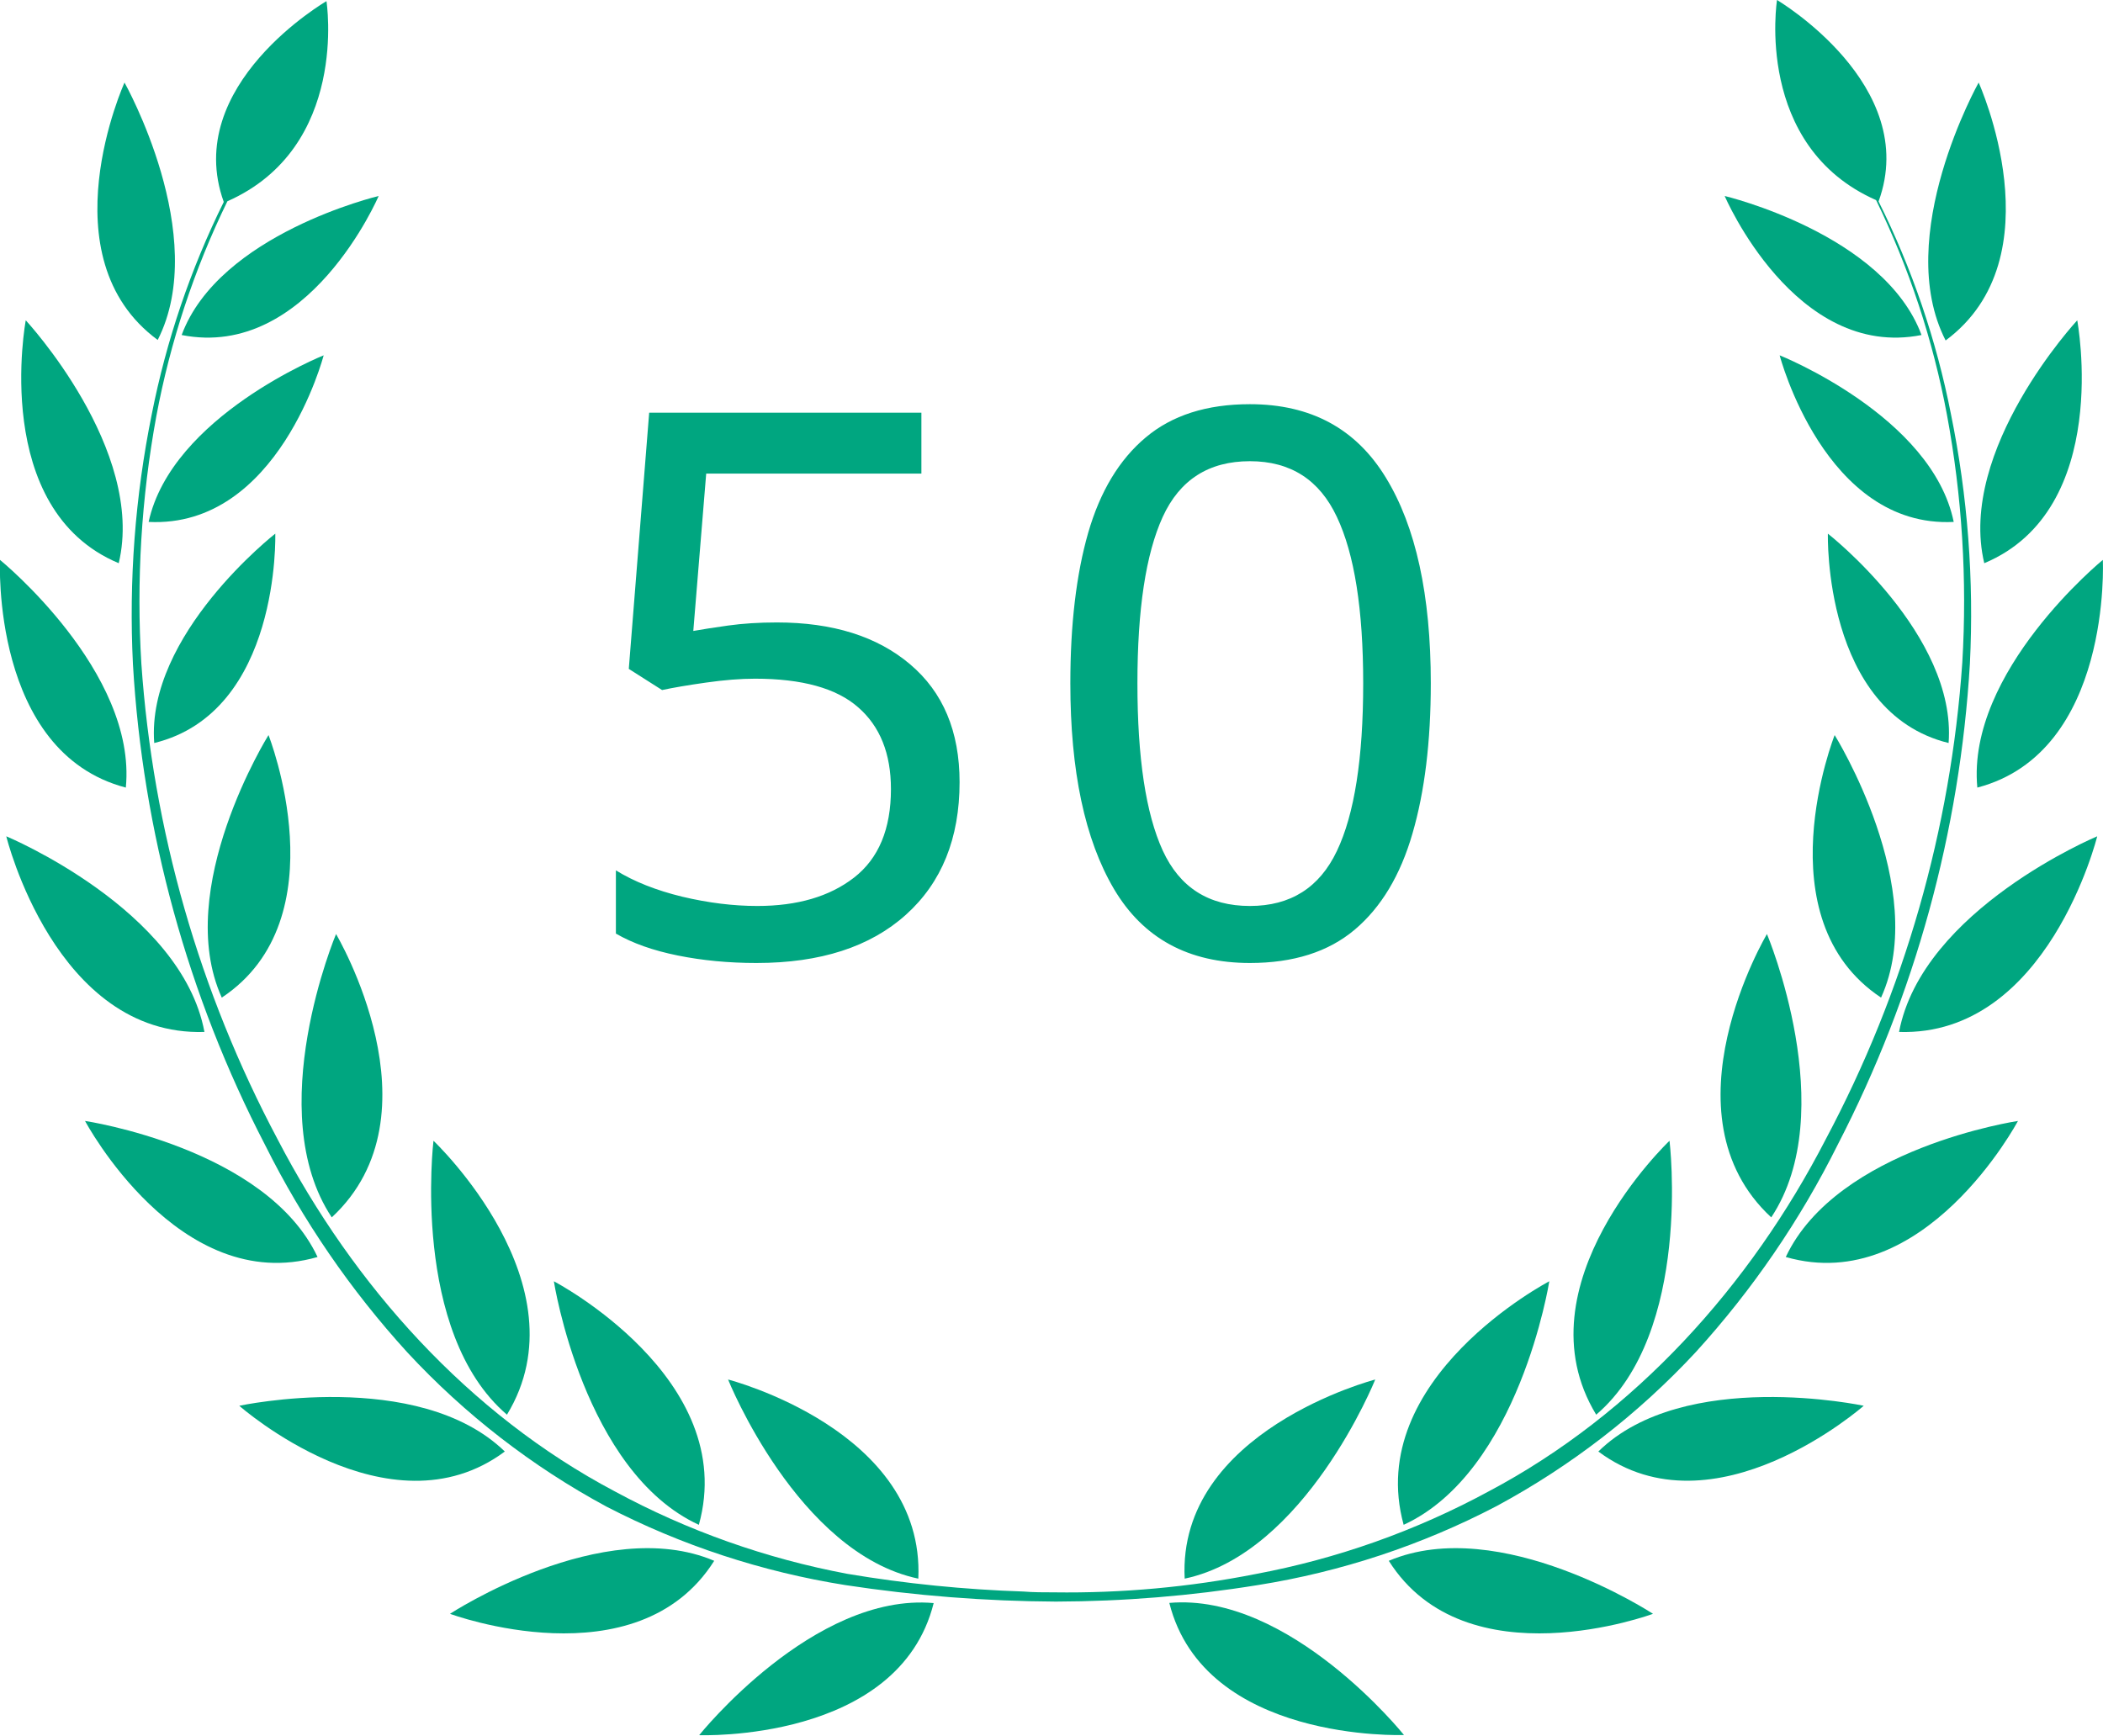
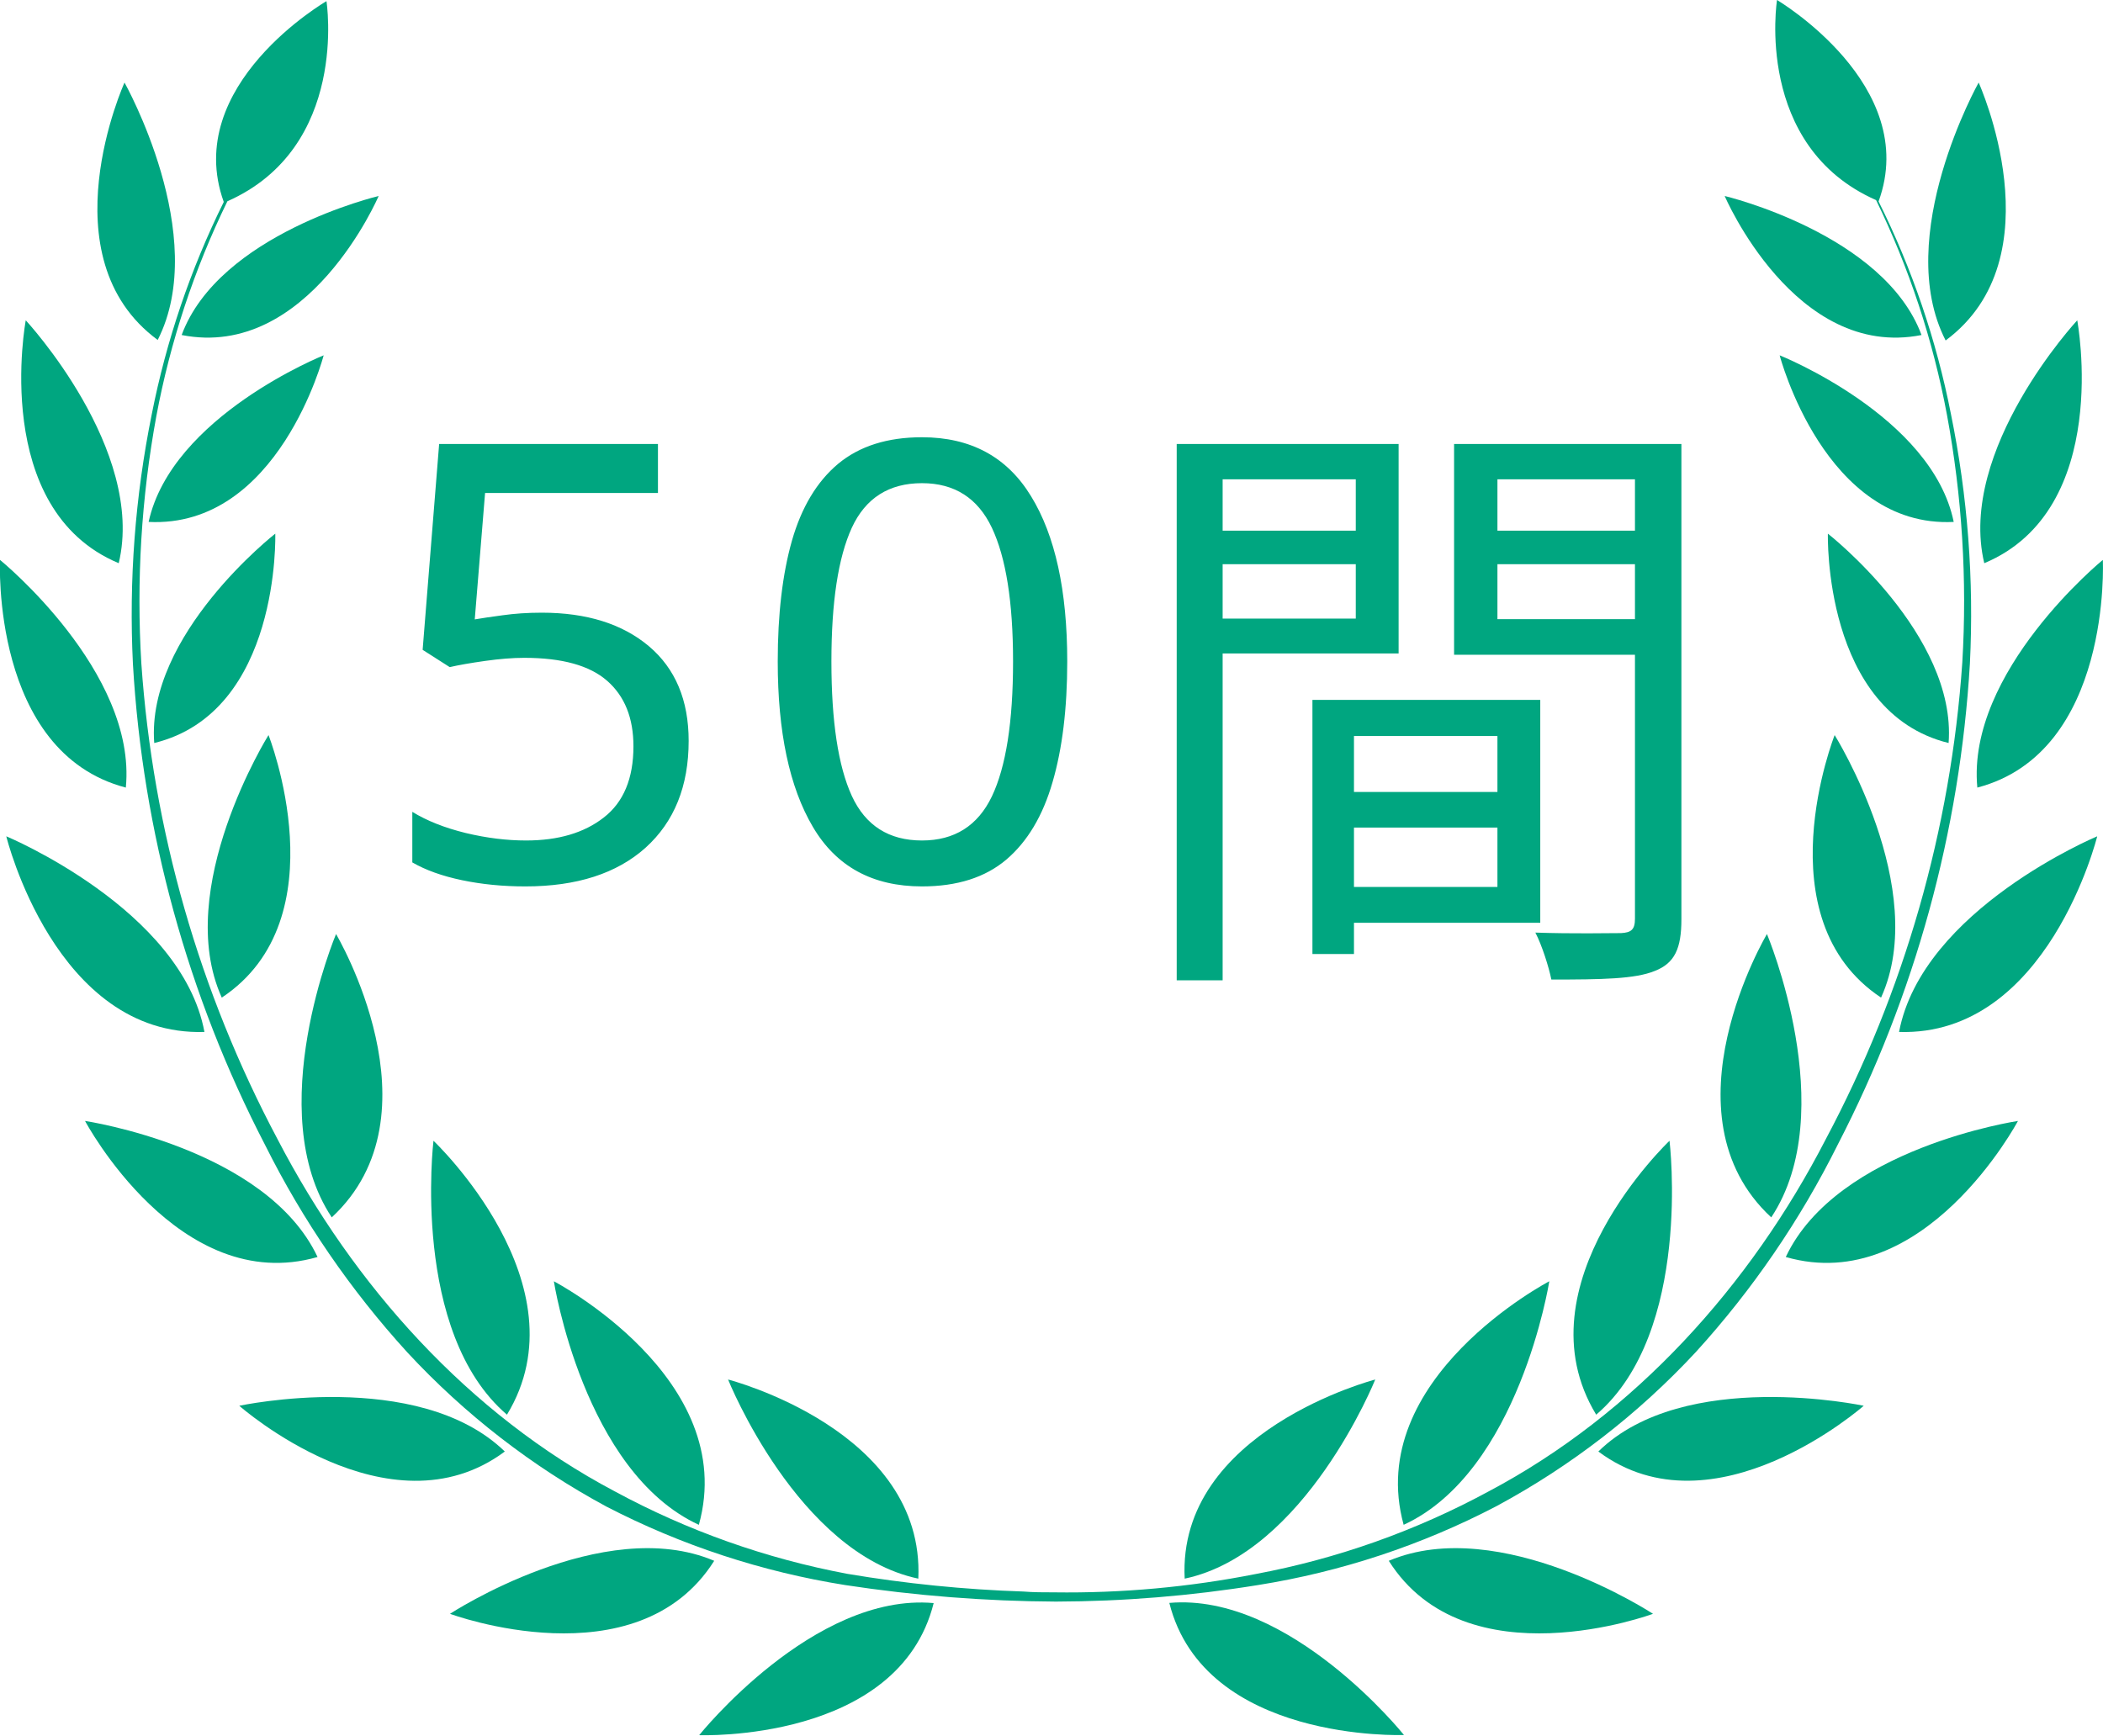
<svg xmlns="http://www.w3.org/2000/svg" viewBox="0 0 127.35 105.1">
  <defs>
-     <style>.a{font-size:46.04px;font-family:PingFangTC-Regular-B5pc-H, PingFang TC;letter-spacing:0.04em;}.a,.b{fill:#00a680;}</style>
+     <style>.a{font-size:37px;font-family:SourceHanSansTW-Regular-B5pc-H, Source Han Sans TW;letter-spacing:0.04em;}.a,.b{fill:#00a680;}</style>
  </defs>
-   <text class="a" transform="translate(34.39 57.87)">50</text>
+   <text class="a" transform="translate(22.64 53.31)">50間</text>
  <path class="b" d="M119.82,5s-5.23,9.31-2,15.62C124.62,15.58,119.82,5,119.82,5Z" />
  <path class="b" d="M104.44,11.87s4.25,9.94,11.92,8.42C114.09,14.16,104.44,11.87,104.44,11.87Z" />
  <path class="b" d="M107.77,21.52S110.5,32,118.31,31.61C117,25.2,107.77,21.52,107.77,21.52Z" />
  <path class="b" d="M110.69,32.32S110.39,43.13,118,45C118.5,38.43,110.69,32.32,110.69,32.32Z" />
  <path class="b" d="M113.91,60.42c3-6.59-2.81-15.9-2.81-15.9S106.7,55.63,113.91,60.42Z" />
  <path class="b" d="M107,56.57s-6.49,10.91.26,17.16C111.52,67.31,107,56.57,107,56.57Z" />
  <path class="b" d="M101.1,69.09s-9.22,8.73-4.44,16.59C102.51,80.68,101.1,69.09,101.1,69.09Z" />
  <path class="b" d="M93.82,77.6S82.56,83.48,85,92.35C92,89.13,93.82,77.6,93.82,77.6Z" />
  <path class="b" d="M83.28,83.55s-12,3.11-11.54,12.06C79.05,94.07,83.28,83.55,83.28,83.55Z" />
  <path class="b" d="M120.16,34.11c7.79-3.26,5.63-14.71,5.63-14.71S118.52,27.23,120.16,34.11Z" />
  <path class="b" d="M119.74,47.7c8.17-2.14,7.6-13.79,7.6-13.79S119.07,40.67,119.74,47.7Z" />
  <path class="b" d="M115,62.5c9,.28,12-11.85,12-11.85S116.41,55.07,115,62.5Z" />
  <path class="b" d="M108.14,76.13c8.4,2.42,14.06-8.24,14.06-8.24S111.25,69.52,108.14,76.13Z" />
  <path class="b" d="M96.79,87.91c7,5.22,16.07-2.77,16.07-2.77S102,82.81,96.79,87.91Z" />
  <path class="b" d="M84.1,94.53c4.68,7.41,16,3.21,16,3.21S90.84,91.67,84.1,94.53Z" />
  <path class="b" d="M70.81,97.08c2.13,8.47,14.21,8,14.21,8S78.1,96.44,70.81,97.08Z" />
  <path class="b" d="M76.17,96a47.26,47.26,0,0,0,14.45-4.78,46.65,46.65,0,0,0,12.07-9.33,55.26,55.26,0,0,0,8.6-12.57,72.77,72.77,0,0,0,8-29.13,60.44,60.44,0,0,0-1.15-15.12,50.83,50.83,0,0,0-4.38-12.87h0C116.33,5.15,107.61,0,107.61,0s-1.41,8.85,6,12.12a51.16,51.16,0,0,1,4.29,13,62.05,62.05,0,0,1,.93,15A72,72,0,0,1,110.56,69C106,77.85,99,85.64,90.14,90.33a48.28,48.28,0,0,1-14.1,5,58.8,58.8,0,0,1-12.21,1.11c-.62,0-1.24,0-1.86-.05a80,80,0,0,1-10.65-1.07,48.28,48.28,0,0,1-14.1-5C28.37,85.64,21.41,77.85,16.81,69A72,72,0,0,1,8.56,40.19a62,62,0,0,1,.91-15,51.19,51.19,0,0,1,4.3-13c7.39-3.27,6-12.12,6-12.12S11,5.15,13.55,12.23l0,0A51.57,51.57,0,0,0,9.19,25.09,61,61,0,0,0,8.05,40.22a72.42,72.42,0,0,0,8,29.12,55.34,55.34,0,0,0,8.62,12.57,46.64,46.64,0,0,0,12.06,9.34A47.81,47.81,0,0,0,51.19,96a87.68,87.68,0,0,0,12.75,1A77.93,77.93,0,0,0,76.17,96Z" />
  <path class="b" d="M9.55,20.59C12.76,14.28,7.54,5,7.54,5S2.74,15.58,9.55,20.59Z" />
  <path class="b" d="M11,20.29c7.68,1.52,11.93-8.42,11.93-8.42S13.27,14.16,11,20.29Z" />
  <path class="b" d="M9,31.61C16.87,32,19.6,21.52,19.6,21.52S10.4,25.2,9,31.61Z" />
  <path class="b" d="M16.67,32.32S8.84,38.43,9.34,45C17,43.13,16.67,32.32,16.67,32.32Z" />
  <path class="b" d="M16.26,44.52s-5.81,9.31-2.83,15.9C20.65,55.63,16.26,44.52,16.26,44.52Z" />
  <path class="b" d="M20.35,56.57s-4.52,10.74-.26,17.16C26.83,67.48,20.35,56.57,20.35,56.57Z" />
  <path class="b" d="M30.7,85.68c4.78-7.86-4.45-16.59-4.45-16.59S24.86,80.68,30.7,85.68Z" />
  <path class="b" d="M42.32,92.35c2.47-8.87-8.78-14.75-8.78-14.75S35.33,89.13,42.32,92.35Z" />
  <path class="b" d="M55.61,95.61c.41-9-11.52-12.06-11.52-12.06S48.3,94.07,55.61,95.61Z" />
  <path class="b" d="M7.19,34.11C8.83,27.23,1.56,19.4,1.56,19.4S-.6,30.85,7.19,34.11Z" />
  <path class="b" d="M7.62,47.7C8.3,40.67,0,33.91,0,33.91S-.55,45.56,7.62,47.7Z" />
  <path class="b" d="M12.38,62.5C11,55.07.38,50.65.38,50.65S3.35,62.78,12.38,62.5Z" />
  <path class="b" d="M19.23,76.13c-3.11-6.61-14.08-8.24-14.08-8.24S10.82,78.55,19.23,76.13Z" />
  <path class="b" d="M14.49,85.14s9.06,8,16.08,2.77C25.31,82.81,14.49,85.14,14.49,85.14Z" />
  <path class="b" d="M27.25,97.74s11.32,4.2,16-3.21C36.53,91.67,27.25,97.74,27.25,97.74Z" />
  <path class="b" d="M42.34,105.09s12.08.46,14.2-8C49.26,96.44,42.34,105.09,42.34,105.09Z" />
</svg>
